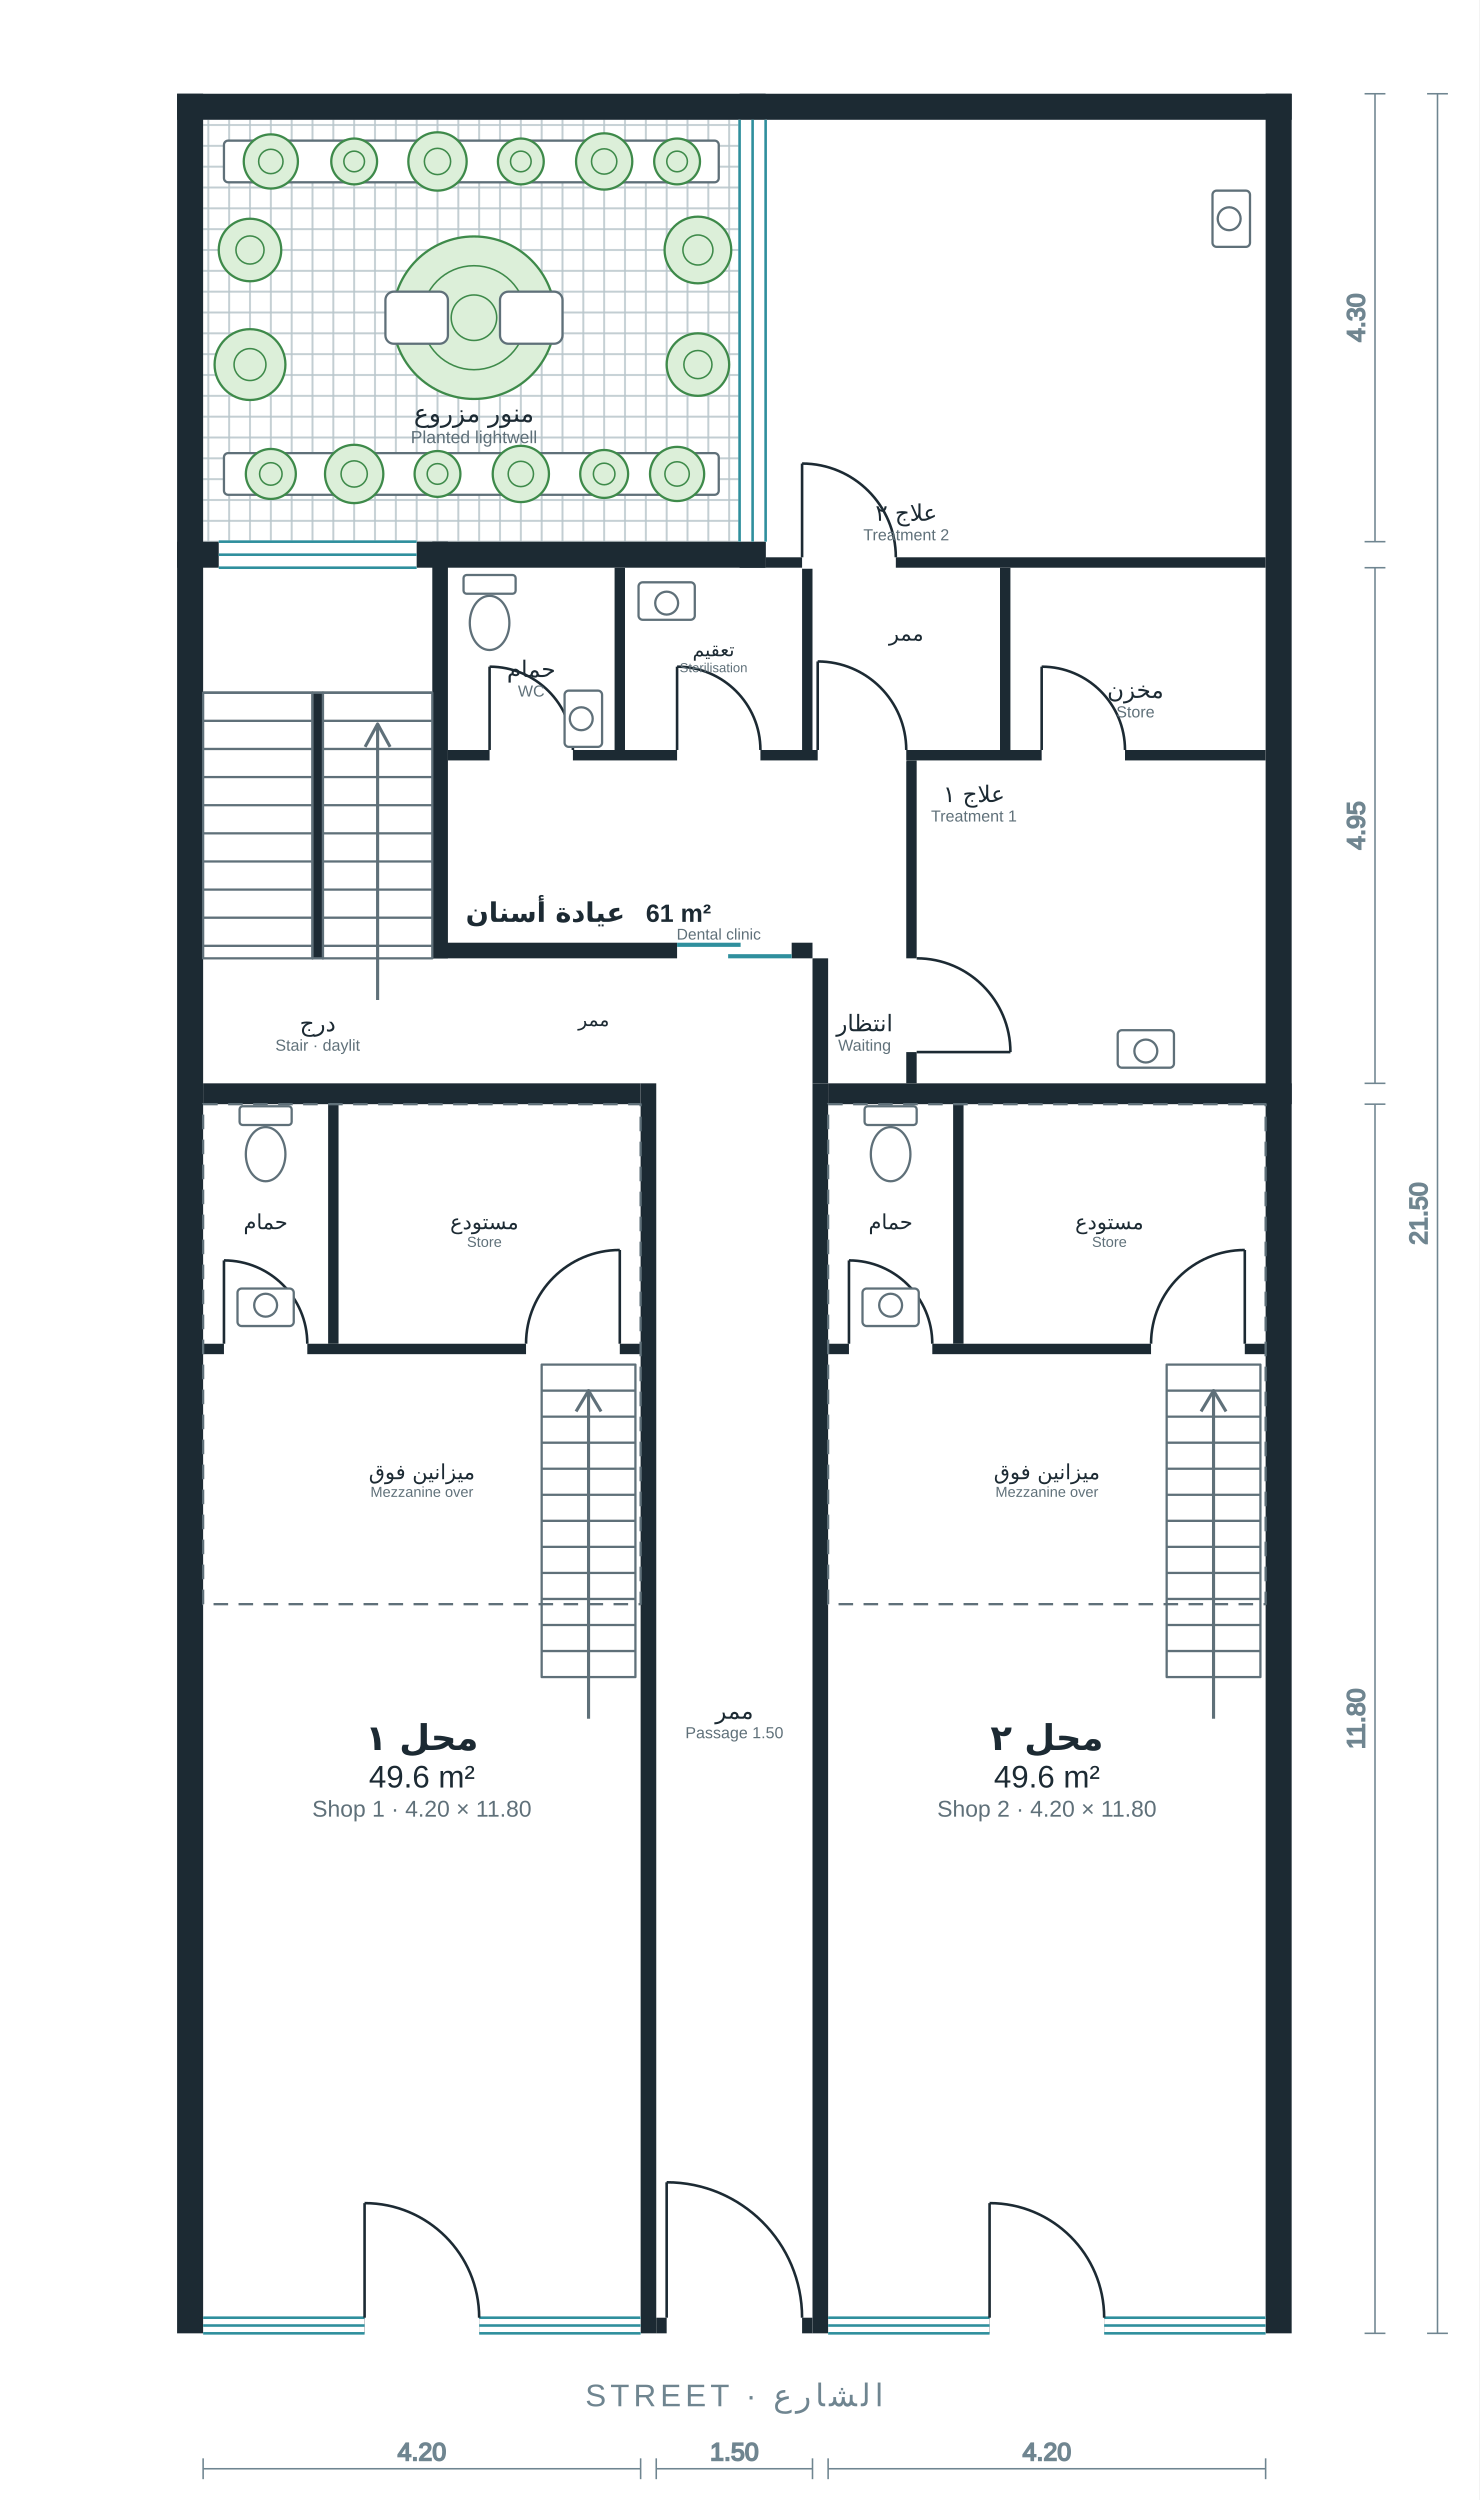
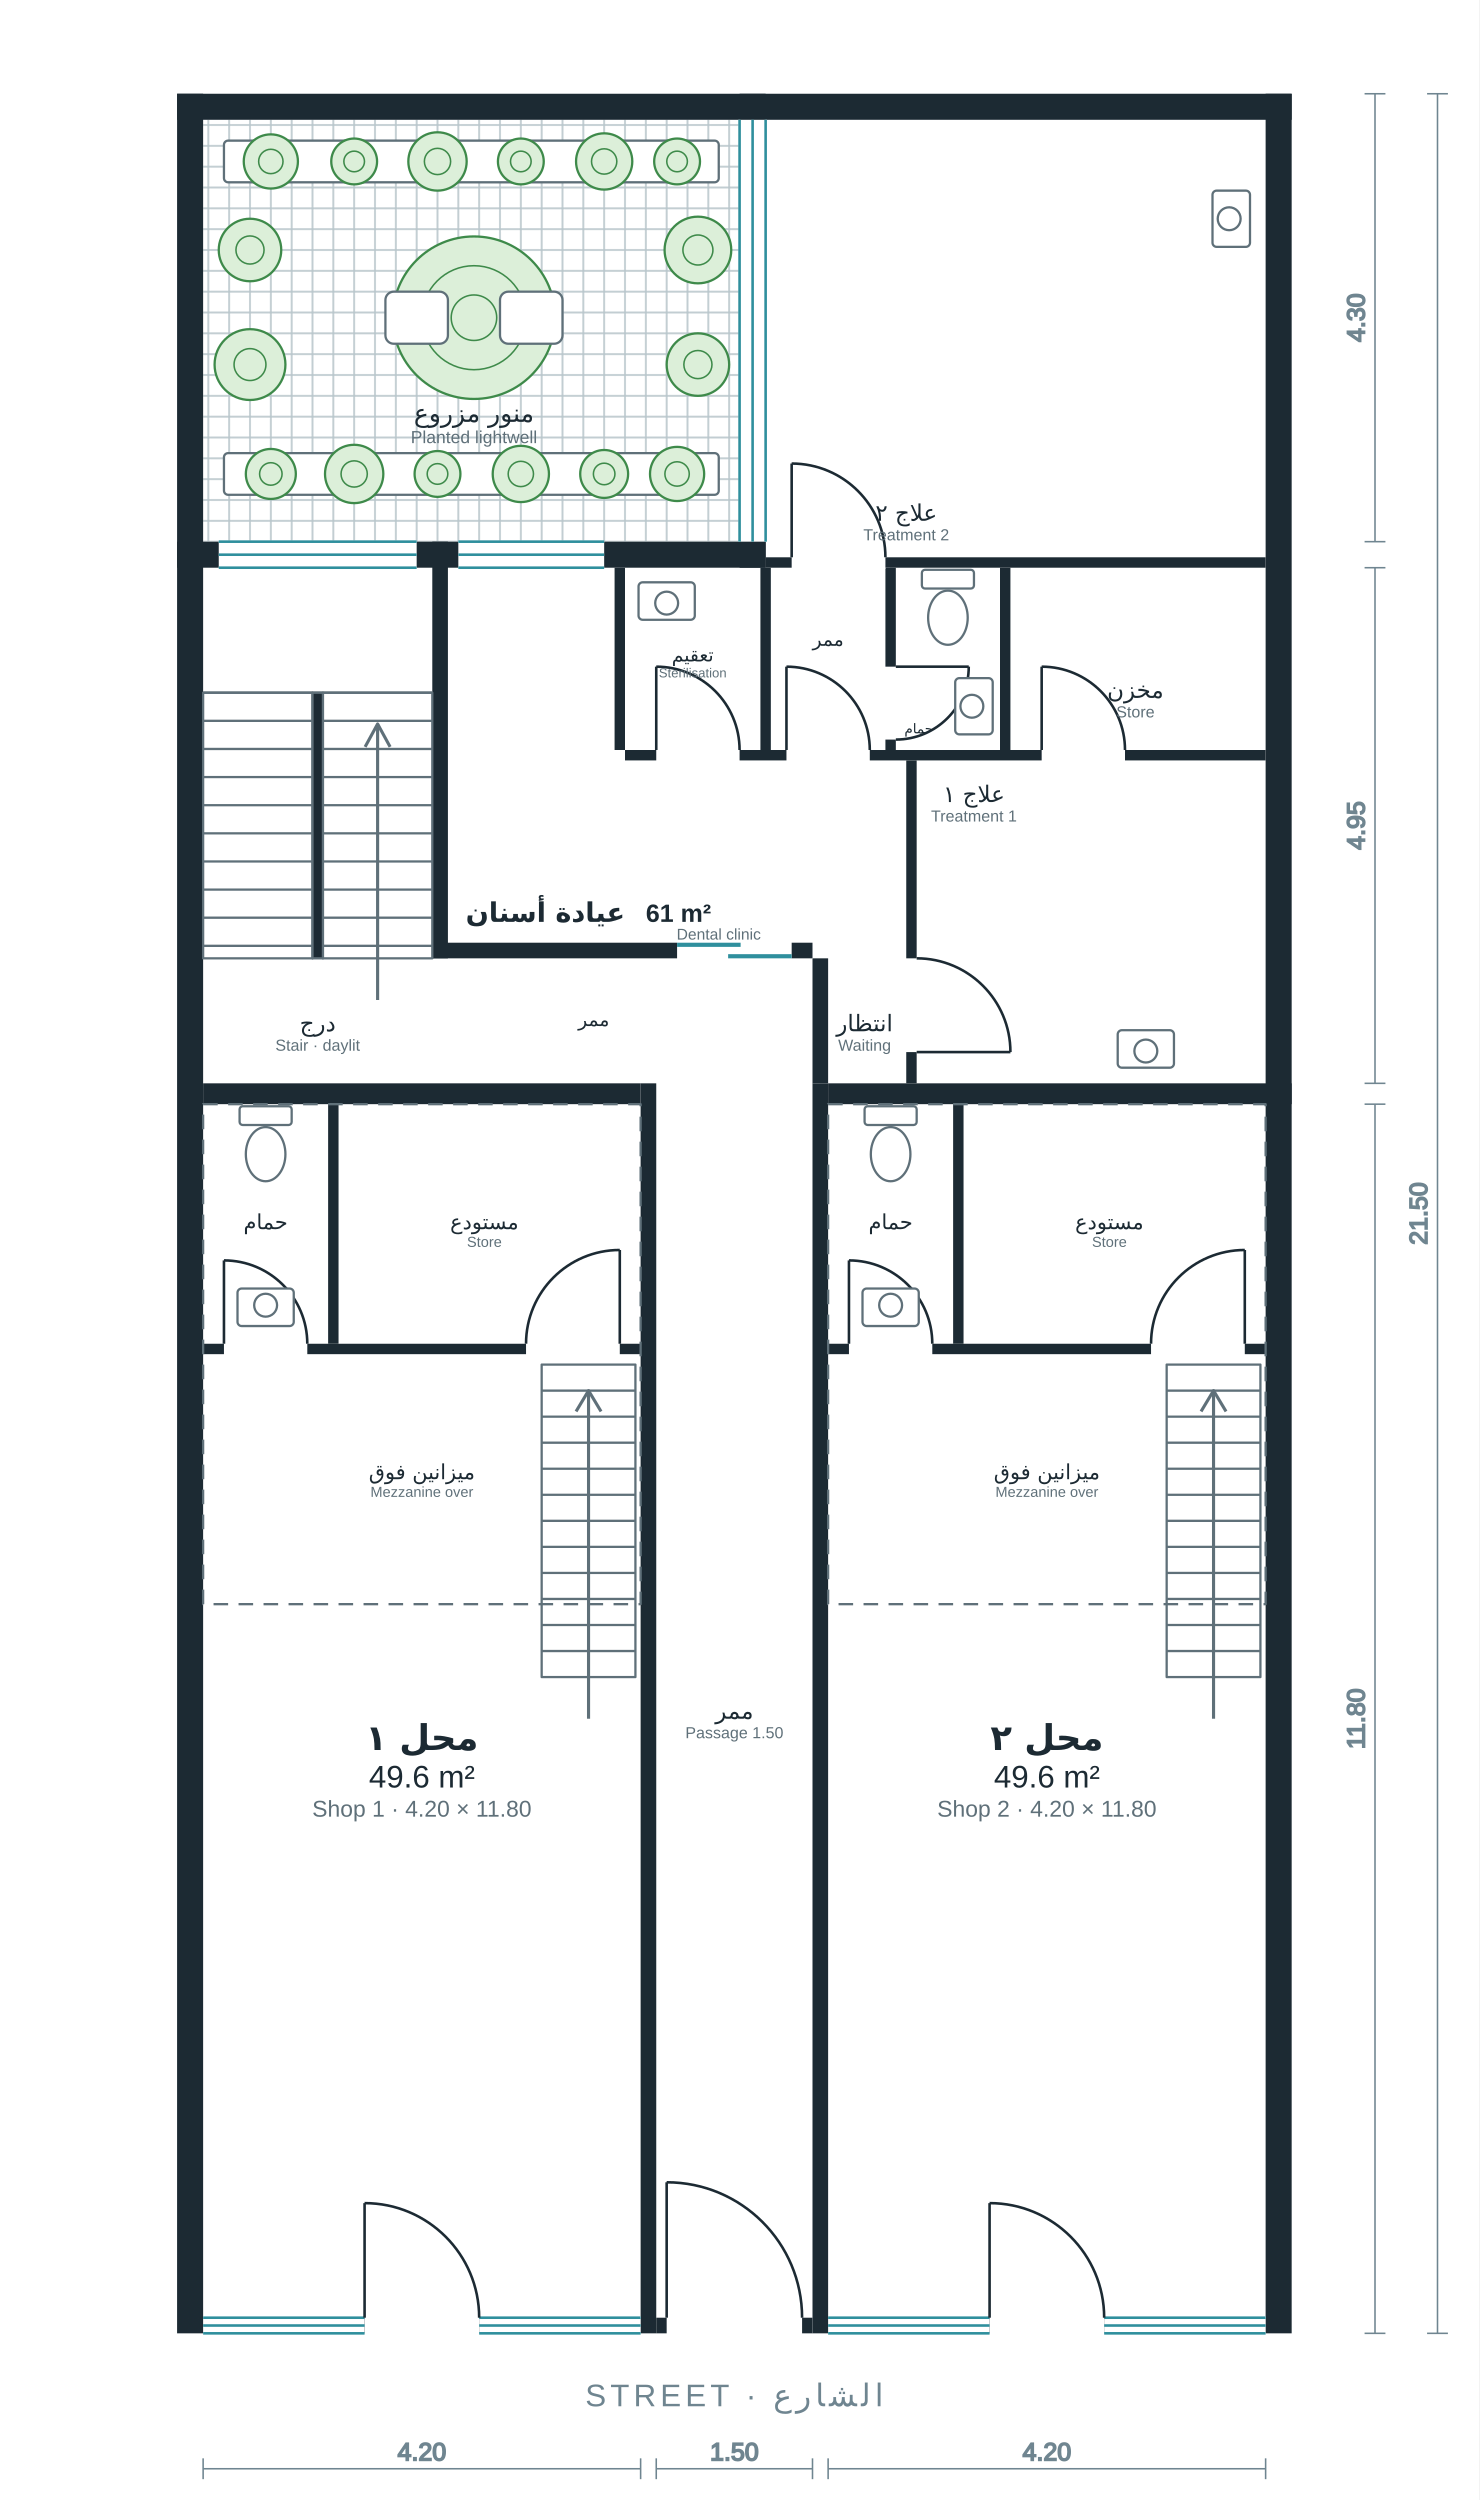
<svg xmlns="http://www.w3.org/2000/svg" viewBox="-170 -90 1420 2400" width="1420" height="2400" font-family="'IBM Plex Sans','IBM Plex Sans Arabic',-apple-system,'Helvetica Neue',Arial,sans-serif">
  <defs>
    <pattern id="terrace" width="28" height="28" patternUnits="userSpaceOnUse" patternTransform="rotate(45)">
      <line x1="0" y1="0" x2="0" y2="28" stroke="#b7c4ca" stroke-width="2" />
    </pattern>
    <pattern id="well" width="20" height="20" patternUnits="userSpaceOnUse">
      <line x1="0" y1="10" x2="20" y2="10" stroke="#b7c4ca" stroke-width="1.5" />
      <line x1="10" y1="0" x2="10" y2="20" stroke="#b7c4ca" stroke-width="1.5" />
    </pattern>
  </defs>
  <rect x="-170" y="-90" width="1420" height="2400" fill="#fff" />
  <g id="fill">
    <rect x="25" y="25" width="515" height="405" fill="url(#well)" />
  </g>
  <g id="wall" fill="#1c2a33">
    <rect x="0" y="0" width="25" height="2150" />
    <rect x="1045" y="0" width="25" height="2150" />
    <rect x="0" y="0" width="1070" height="25" />
    <rect x="540" y="0" width="25" height="455" />
    <rect x="0" y="430" width="565" height="25" />
    <rect x="245" y="430" width="15" height="400" />
    <rect x="245" y="815" width="365" height="15" />
    <rect x="610" y="830" width="15" height="120" />
    <rect x="700" y="640" width="10" height="310" />
-     <rect x="260" y="630" width="785" height="10" />
+     <rect x="430" y="630" width="615" height="10" />
    <rect x="420" y="455" width="10" height="175" />
-     <rect x="600" y="455" width="10" height="175" />
+     <rect x="560" y="455" width="10" height="175" />
+     <rect x="680" y="455" width="10" height="175" />
    <rect x="790" y="455" width="10" height="175" />
    <rect x="565" y="445" width="480" height="10" />
    <rect x="25" y="950" width="420" height="20" />
    <rect x="625" y="950" width="445" height="20" />
    <rect x="445" y="950" width="15" height="1200" />
    <rect x="610" y="950" width="15" height="1200" />
    <rect x="460" y="2135" width="150" height="15" />
    <rect x="25" y="2135" width="420" height="15" />
    <rect x="25" y="1200" width="420" height="10" />
    <rect x="145" y="970" width="10" height="230" />
    <rect x="625" y="2135" width="420" height="15" />
    <rect x="625" y="1200" width="420" height="10" />
    <rect x="745" y="970" width="10" height="230" />
  </g>
  <g id="open" fill="#fff">
    <rect x="480" y="814" width="110" height="17" />
    <rect x="699" y="830" width="12" height="90" />
-     <rect x="300" y="629" width="80" height="12" />
-     <rect x="480" y="629" width="80" height="12" />
-     <rect x="615" y="629" width="85" height="12" />
+     <rect x="270" y="429" width="140" height="27" />
+     <rect x="460" y="629" width="80" height="12" />
+     <rect x="585" y="629" width="80" height="12" />
+     <rect x="679" y="550" width="12" height="70" />
    <rect x="830" y="629" width="80" height="12" />
-     <rect x="600" y="444" width="90" height="12" />
+     <rect x="590" y="444" width="90" height="12" />
    <rect x="539" y="25" width="27" height="405" />
    <rect x="40" y="429" width="190" height="27" />
    <rect x="470" y="2134" width="130" height="17" />
    <rect x="25" y="2134" width="155" height="17" />
    <rect x="290" y="2134" width="155" height="17" />
    <rect x="180" y="2134" width="110" height="17" />
    <rect x="45" y="1199" width="80" height="12" />
    <rect x="335" y="1199" width="90" height="12" />
    <rect x="625" y="2134" width="155" height="17" />
    <rect x="890" y="2134" width="155" height="17" />
    <rect x="780" y="2134" width="110" height="17" />
    <rect x="645" y="1199" width="80" height="12" />
    <rect x="935" y="1199" width="90" height="12" />
  </g>
  <g id="glass" fill="none" stroke="#2f8f9d" stroke-width="2.5">
    <line x1="480" y1="817" x2="541.0" y2="817" stroke-width="4" />
    <line x1="529.0" y1="828" x2="590" y2="828" stroke-width="4" />
+     <line x1="270" y1="430" x2="410" y2="430" />
+     <line x1="270" y1="442.5" x2="410" y2="442.5" />
+     <line x1="270" y1="455" x2="410" y2="455" />
    <line x1="540" y1="25" x2="540" y2="430" />
    <line x1="552.5" y1="25" x2="552.5" y2="430" />
    <line x1="565" y1="25" x2="565" y2="430" />
    <line x1="40" y1="430" x2="230" y2="430" />
    <line x1="40" y1="442.5" x2="230" y2="442.5" />
    <line x1="40" y1="455" x2="230" y2="455" />
    <line x1="25" y1="2135" x2="180" y2="2135" />
    <line x1="25" y1="2142.5" x2="180" y2="2142.5" />
    <line x1="25" y1="2150" x2="180" y2="2150" />
    <line x1="290" y1="2135" x2="445" y2="2135" />
    <line x1="290" y1="2142.5" x2="445" y2="2142.5" />
    <line x1="290" y1="2150" x2="445" y2="2150" />
    <line x1="625" y1="2135" x2="780" y2="2135" />
    <line x1="625" y1="2142.5" x2="780" y2="2142.5" />
    <line x1="625" y1="2150" x2="780" y2="2150" />
    <line x1="890" y1="2135" x2="1045" y2="2135" />
    <line x1="890" y1="2142.5" x2="1045" y2="2142.5" />
    <line x1="890" y1="2150" x2="1045" y2="2150" />
  </g>
  <g id="door" fill="none" stroke="#1c2a33" stroke-width="2.5">
    <line x1="710" y1="920" x2="800" y2="920" />
    <path d="M800 920 A90 90 0 0 0 710 830" />
-     <line x1="300" y1="630" x2="300" y2="550" />
-     <path d="M300 550 A80 80 0 0 1 380 630" />
-     <line x1="480" y1="630" x2="480" y2="550" />
-     <path d="M480 550 A80 80 0 0 1 560 630" />
-     <line x1="615" y1="630" x2="615" y2="545" />
-     <path d="M615 545 A85 85 0 0 1 700 630" />
+     <line x1="460" y1="630" x2="460" y2="550" />
+     <path d="M460 550 A80 80 0 0 1 540 630" />
+     <line x1="585" y1="630" x2="585" y2="550" />
+     <path d="M585 550 A80 80 0 0 1 665 630" />
+     <line x1="690" y1="550" x2="760" y2="550" />
+     <path d="M760 550 A70 70 0 0 1 690 620" />
    <line x1="830" y1="630" x2="830" y2="550" />
    <path d="M830 550 A80 80 0 0 1 910 630" />
-     <line x1="600" y1="445" x2="600" y2="355" />
-     <path d="M600 355 A90 90 0 0 1 690 445" />
+     <line x1="590" y1="445" x2="590" y2="355" />
+     <path d="M590 355 A90 90 0 0 1 680 445" />
    <line x1="470" y1="2135" x2="470" y2="2005" />
    <path d="M470 2005 A130 130 0 0 1 600 2135" />
    <line x1="180" y1="2135" x2="180" y2="2025" />
    <path d="M180 2025 A110 110 0 0 1 290 2135" />
    <line x1="45" y1="1200" x2="45" y2="1120" />
    <path d="M45 1120 A80 80 0 0 1 125 1200" />
    <line x1="425" y1="1200" x2="425" y2="1110" />
    <path d="M425 1110 A90 90 0 0 0 335 1200" />
    <line x1="780" y1="2135" x2="780" y2="2025" />
    <path d="M780 2025 A110 110 0 0 1 890 2135" />
    <line x1="645" y1="1200" x2="645" y2="1120" />
    <path d="M645 1120 A80 80 0 0 1 725 1200" />
    <line x1="1025" y1="1200" x2="1025" y2="1110" />
    <path d="M1025 1110 A90 90 0 0 0 935 1200" />
  </g>
  <g id="furn" fill="#fff" stroke="#5f7079" stroke-width="2.2" stroke-linejoin="round">
    <rect x="45" y="45" width="475" height="40" rx="4" />
    <rect x="45" y="345" width="475" height="40" rx="4" />
    <g stroke="#3e8a4a" fill="#dcefd9">
      <circle cx="90" cy="65" r="26" />
      <circle cx="90" cy="65" r="11.7" fill="none" stroke-width="1.5" />
    </g>
    <g stroke="#3e8a4a" fill="#dcefd9">
      <circle cx="170" cy="65" r="22" />
      <circle cx="170" cy="65" r="9.9" fill="none" stroke-width="1.5" />
    </g>
    <g stroke="#3e8a4a" fill="#dcefd9">
      <circle cx="250" cy="65" r="28" />
      <circle cx="250" cy="65" r="12.6" fill="none" stroke-width="1.5" />
    </g>
    <g stroke="#3e8a4a" fill="#dcefd9">
      <circle cx="330" cy="65" r="22" />
      <circle cx="330" cy="65" r="9.9" fill="none" stroke-width="1.5" />
    </g>
    <g stroke="#3e8a4a" fill="#dcefd9">
      <circle cx="410" cy="65" r="27" />
      <circle cx="410" cy="65" r="12.15" fill="none" stroke-width="1.5" />
    </g>
    <g stroke="#3e8a4a" fill="#dcefd9">
      <circle cx="480" cy="65" r="22" />
      <circle cx="480" cy="65" r="9.9" fill="none" stroke-width="1.5" />
    </g>
    <g stroke="#3e8a4a" fill="#dcefd9">
      <circle cx="90" cy="365" r="24" />
      <circle cx="90" cy="365" r="10.8" fill="none" stroke-width="1.5" />
    </g>
    <g stroke="#3e8a4a" fill="#dcefd9">
      <circle cx="170" cy="365" r="28" />
      <circle cx="170" cy="365" r="12.6" fill="none" stroke-width="1.5" />
    </g>
    <g stroke="#3e8a4a" fill="#dcefd9">
      <circle cx="250" cy="365" r="22" />
      <circle cx="250" cy="365" r="9.9" fill="none" stroke-width="1.5" />
    </g>
    <g stroke="#3e8a4a" fill="#dcefd9">
      <circle cx="330" cy="365" r="27" />
      <circle cx="330" cy="365" r="12.15" fill="none" stroke-width="1.5" />
    </g>
    <g stroke="#3e8a4a" fill="#dcefd9">
      <circle cx="410" cy="365" r="23" />
      <circle cx="410" cy="365" r="10.35" fill="none" stroke-width="1.5" />
    </g>
    <g stroke="#3e8a4a" fill="#dcefd9">
      <circle cx="480" cy="365" r="26" />
      <circle cx="480" cy="365" r="11.7" fill="none" stroke-width="1.5" />
    </g>
    <g stroke="#3e8a4a" fill="#dcefd9">
      <circle cx="70" cy="150" r="30" />
      <circle cx="70" cy="150" r="13.5" fill="none" stroke-width="1.5" />
    </g>
    <g stroke="#3e8a4a" fill="#dcefd9">
      <circle cx="70" cy="260" r="34" />
      <circle cx="70" cy="260" r="15.3" fill="none" stroke-width="1.5" />
    </g>
    <g stroke="#3e8a4a" fill="#dcefd9">
      <circle cx="500" cy="150" r="32" />
      <circle cx="500" cy="150" r="14.4" fill="none" stroke-width="1.5" />
    </g>
    <g stroke="#3e8a4a" fill="#dcefd9">
      <circle cx="500" cy="260" r="30" />
      <circle cx="500" cy="260" r="13.5" fill="none" stroke-width="1.5" />
    </g>
    <g stroke="#3e8a4a" fill="#dcefd9">
      <circle cx="285" cy="215" r="78" />
      <circle cx="285" cy="215" r="49.92" fill="none" stroke-width="1.5" />
      <circle cx="285" cy="215" r="21.84" fill="none" stroke-width="1.5" />
    </g>
    <rect x="200" y="190" width="60" height="50" rx="8" />
    <rect x="310" y="190" width="60" height="50" rx="8" />
    <g transform="translate(930 917) rotate(0)">
      <rect x="-27" y="-18" width="54" height="36" rx="4" />
      <circle cx="0" cy="2" r="11" />
    </g>
-     <g transform="translate(300 500) rotate(0)">
+     <g transform="translate(740 495) rotate(0)">
      <rect x="-25" y="-38" width="50" height="18" rx="3" />
      <ellipse cx="0" cy="8" rx="19" ry="26" />
    </g>
-     <g transform="translate(390 600) rotate(90)">
+     <g transform="translate(765 588) rotate(90)">
      <rect x="-27" y="-18" width="54" height="36" rx="4" />
      <circle cx="0" cy="2" r="11" />
    </g>
    <g transform="translate(470 487) rotate(0)">
      <rect x="-27" y="-18" width="54" height="36" rx="4" />
      <circle cx="0" cy="2" r="11" />
    </g>
    <g transform="translate(1012 120) rotate(90)">
      <rect x="-27" y="-18" width="54" height="36" rx="4" />
      <circle cx="0" cy="2" r="11" />
    </g>
    <rect x="25.0" y="575" width="105.0" height="255" fill="none" />
    <line x1="25.0" y1="602" x2="130.0" y2="602" />
    <line x1="25.0" y1="629" x2="130.0" y2="629" />
    <line x1="25.0" y1="656" x2="130.0" y2="656" />
    <line x1="25.0" y1="683" x2="130.0" y2="683" />
    <line x1="25.0" y1="710" x2="130.0" y2="710" />
    <line x1="25.0" y1="737" x2="130.0" y2="737" />
    <line x1="25.0" y1="764" x2="130.0" y2="764" />
    <line x1="25.0" y1="791" x2="130.0" y2="791" />
    <line x1="25.0" y1="818" x2="130.0" y2="818" />
    <rect x="140.0" y="575" width="105.0" height="255" fill="none" />
    <line x1="140.0" y1="602" x2="245.0" y2="602" />
    <line x1="140.0" y1="629" x2="245.0" y2="629" />
    <line x1="140.0" y1="656" x2="245.0" y2="656" />
    <line x1="140.0" y1="683" x2="245.0" y2="683" />
    <line x1="140.0" y1="710" x2="245.0" y2="710" />
    <line x1="140.0" y1="737" x2="245.0" y2="737" />
    <line x1="140.0" y1="764" x2="245.0" y2="764" />
    <line x1="140.0" y1="791" x2="245.0" y2="791" />
    <line x1="140.0" y1="818" x2="245.0" y2="818" />
    <line x1="25" y1="575" x2="245" y2="575" />
    <rect x="130.0" y="575" width="10" height="255" fill="#1c2a33" />
    <line x1="192.5" y1="870" x2="192.5" y2="605" stroke-width="3" />
    <path d="M180.5 627 L192.5 605 L204.5 627" fill="none" stroke-width="3" />
    <g transform="translate(85 1010) rotate(0)">
      <rect x="-25" y="-38" width="50" height="18" rx="3" />
      <ellipse cx="0" cy="8" rx="19" ry="26" />
    </g>
    <g transform="translate(85 1165) rotate(180)">
      <rect x="-27" y="-18" width="54" height="36" rx="4" />
      <circle cx="0" cy="2" r="11" />
    </g>
    <rect x="25" y="970" width="420" height="480" fill="none" stroke-dasharray="14 10" />
    <rect x="350" y="1220" width="90" height="300" fill="none" />
    <line x1="350" y1="1245" x2="440" y2="1245" />
    <line x1="350" y1="1270" x2="440" y2="1270" />
    <line x1="350" y1="1295" x2="440" y2="1295" />
    <line x1="350" y1="1320" x2="440" y2="1320" />
    <line x1="350" y1="1345" x2="440" y2="1345" />
    <line x1="350" y1="1370" x2="440" y2="1370" />
    <line x1="350" y1="1395" x2="440" y2="1395" />
    <line x1="350" y1="1420" x2="440" y2="1420" />
    <line x1="350" y1="1445" x2="440" y2="1445" />
    <line x1="350" y1="1470" x2="440" y2="1470" />
    <line x1="350" y1="1495" x2="440" y2="1495" />
    <line x1="395" y1="1560" x2="395" y2="1245" stroke-width="3" />
    <path d="M383 1265 L395 1245 L407 1265" fill="none" stroke-width="3" />
    <g transform="translate(685 1010) rotate(0)">
      <rect x="-25" y="-38" width="50" height="18" rx="3" />
      <ellipse cx="0" cy="8" rx="19" ry="26" />
    </g>
    <g transform="translate(685 1165) rotate(180)">
      <rect x="-27" y="-18" width="54" height="36" rx="4" />
      <circle cx="0" cy="2" r="11" />
    </g>
    <rect x="625" y="970" width="420" height="480" fill="none" stroke-dasharray="14 10" />
    <rect x="950" y="1220" width="90" height="300" fill="none" />
    <line x1="950" y1="1245" x2="1040" y2="1245" />
    <line x1="950" y1="1270" x2="1040" y2="1270" />
    <line x1="950" y1="1295" x2="1040" y2="1295" />
    <line x1="950" y1="1320" x2="1040" y2="1320" />
    <line x1="950" y1="1345" x2="1040" y2="1345" />
    <line x1="950" y1="1370" x2="1040" y2="1370" />
    <line x1="950" y1="1395" x2="1040" y2="1395" />
    <line x1="950" y1="1420" x2="1040" y2="1420" />
    <line x1="950" y1="1445" x2="1040" y2="1445" />
    <line x1="950" y1="1470" x2="1040" y2="1470" />
    <line x1="950" y1="1495" x2="1040" y2="1495" />
    <line x1="995" y1="1560" x2="995" y2="1245" stroke-width="3" />
    <path d="M983 1265 L995 1245 L1007 1265" fill="none" stroke-width="3" />
  </g>
  <g id="text">
    <text x="285" y="315" font-size="24" font-weight="500" text-anchor="middle" fill="#1c2a33">منور مزروع</text>
    <text x="285" y="335.4" font-size="16.8" font-weight="400" text-anchor="middle" fill="#5f7079">Planted lightwell</text>
    <text x="430" y="795" font-size="26" font-weight="600" text-anchor="end" fill="#1c2a33">عيادة أسنان</text>
    <text x="450" y="795" font-size="24" font-weight="600" text-anchor="start" fill="#1c2a33">61 m²</text>
    <text x="520" y="812" font-size="15" font-weight="500" text-anchor="middle" fill="#5f7079">Dental clinic</text>
    <text x="660" y="900" font-size="22" font-weight="500" text-anchor="middle" fill="#1c2a33">انتظار</text>
    <text x="660" y="918.7" font-size="15.4" font-weight="400" text-anchor="middle" fill="#5f7079">Waiting</text>
    <text x="765" y="680" font-size="22" font-weight="500" text-anchor="middle" fill="#1c2a33">علاج ١</text>
    <text x="765" y="698.7" font-size="15.4" font-weight="400" text-anchor="middle" fill="#5f7079">Treatment 1</text>
    <text x="700" y="410" font-size="22" font-weight="500" text-anchor="middle" fill="#1c2a33">علاج ٢</text>
    <text x="700" y="428.7" font-size="15.4" font-weight="400" text-anchor="middle" fill="#5f7079">Treatment 2</text>
-     <text x="340" y="560" font-size="22" font-weight="500" text-anchor="middle" fill="#1c2a33">حمام</text>
-     <text x="340" y="578.7" font-size="15.4" font-weight="400" text-anchor="middle" fill="#5f7079">WC</text>
-     <text x="515" y="540" font-size="18" font-weight="500" text-anchor="middle" fill="#1c2a33">تعقيم</text>
-     <text x="515" y="555.3" font-size="12.6" font-weight="400" text-anchor="middle" fill="#5f7079">Sterilisation</text>
+     <text x="712" y="614" font-size="13" font-weight="500" text-anchor="middle" fill="#1c2a33">حمام</text>
+     <text x="495" y="545" font-size="18" font-weight="500" text-anchor="middle" fill="#1c2a33">تعقيم</text>
+     <text x="495" y="560.3" font-size="12.6" font-weight="400" text-anchor="middle" fill="#5f7079">Sterilisation</text>
    <text x="920" y="580" font-size="22" font-weight="500" text-anchor="middle" fill="#1c2a33">مخزن</text>
    <text x="920" y="598.7" font-size="15.4" font-weight="400" text-anchor="middle" fill="#5f7079">Store</text>
-     <text x="700" y="525" font-size="20" font-weight="500" text-anchor="middle" fill="#1c2a33">ممر</text>
+     <text x="625" y="530" font-size="18" font-weight="500" text-anchor="middle" fill="#1c2a33">ممر</text>
    <text x="135" y="900" font-size="22" font-weight="500" text-anchor="middle" fill="#1c2a33">درج</text>
    <text x="135" y="918.7" font-size="15.4" font-weight="400" text-anchor="middle" fill="#5f7079">Stair · daylit</text>
    <text x="235" y="1330" font-size="20" font-weight="500" text-anchor="middle" fill="#1c2a33">ميزانين فوق</text>
    <text x="235" y="1347.0" font-size="14.0" font-weight="400" text-anchor="middle" fill="#5f7079">Mezzanine over</text>
    <text x="235" y="1590" font-size="34" font-weight="600" text-anchor="middle" fill="#1c2a33">محل ١</text>
    <text x="235" y="1626" font-size="30" font-weight="500" text-anchor="middle" fill="#1c2a33">49.6 m²</text>
    <text x="235" y="1654" font-size="22" font-weight="400" text-anchor="middle" fill="#5f7079">Shop 1 · 4.20 × 11.80</text>
    <text x="85" y="1090" font-size="20" font-weight="500" text-anchor="middle" fill="#1c2a33">حمام</text>
    <text x="295" y="1090" font-size="20" font-weight="500" text-anchor="middle" fill="#1c2a33">مستودع</text>
    <text x="295" y="1107.0" font-size="14.0" font-weight="400" text-anchor="middle" fill="#5f7079">Store</text>
    <text x="835" y="1330" font-size="20" font-weight="500" text-anchor="middle" fill="#1c2a33">ميزانين فوق</text>
    <text x="835" y="1347.0" font-size="14.0" font-weight="400" text-anchor="middle" fill="#5f7079">Mezzanine over</text>
    <text x="835" y="1590" font-size="34" font-weight="600" text-anchor="middle" fill="#1c2a33">محل ٢</text>
    <text x="835" y="1626" font-size="30" font-weight="500" text-anchor="middle" fill="#1c2a33">49.6 m²</text>
    <text x="835" y="1654" font-size="22" font-weight="400" text-anchor="middle" fill="#5f7079">Shop 2 · 4.20 × 11.80</text>
    <text x="685" y="1090" font-size="20" font-weight="500" text-anchor="middle" fill="#1c2a33">حمام</text>
    <text x="895" y="1090" font-size="20" font-weight="500" text-anchor="middle" fill="#1c2a33">مستودع</text>
    <text x="895" y="1107.0" font-size="14.0" font-weight="400" text-anchor="middle" fill="#5f7079">Store</text>
    <text x="535" y="1560" font-size="22" font-weight="500" text-anchor="middle" fill="#1c2a33">ممر</text>
    <text x="535" y="1578.7" font-size="15.4" font-weight="400" text-anchor="middle" fill="#5f7079">Passage 1.50</text>
    <text x="400" y="895" font-size="18" font-weight="500" text-anchor="middle" fill="#1c2a33">ممر</text>
  </g>
  <g id="dim" fill="#6f8590" stroke="#6f8590" stroke-width="1.5">
    <line x1="0" y1="2340" x2="1070" y2="2340" />
    <line x1="0" y1="2330" x2="0" y2="2350" />
    <line x1="1070" y1="2330" x2="1070" y2="2350" />
    <text x="535.0" y="2332" font-size="24" text-anchor="middle">10.70</text>
    <line x1="25" y1="2280" x2="445" y2="2280" />
    <line x1="25" y1="2270" x2="25" y2="2290" />
    <line x1="445" y1="2270" x2="445" y2="2290" />
    <text x="235.0" y="2272" font-size="24" text-anchor="middle">4.20</text>
    <line x1="460" y1="2280" x2="610" y2="2280" />
    <line x1="460" y1="2270" x2="460" y2="2290" />
    <line x1="610" y1="2270" x2="610" y2="2290" />
    <text x="535.0" y="2272" font-size="24" text-anchor="middle">1.50</text>
    <line x1="625" y1="2280" x2="1045" y2="2280" />
    <line x1="625" y1="2270" x2="625" y2="2290" />
    <line x1="1045" y1="2270" x2="1045" y2="2290" />
    <text x="835.0" y="2272" font-size="24" text-anchor="middle">4.20</text>
    <line x1="1210" y1="0" x2="1210" y2="2150" />
    <line x1="1200" y1="0" x2="1220" y2="0" />
    <line x1="1200" y1="2150" x2="1220" y2="2150" />
    <text x="1200" y="1075.0" font-size="24" text-anchor="middle" transform="rotate(-90 1200 1075.0)">21.50</text>
    <line x1="1150" y1="0" x2="1150" y2="430" />
    <line x1="1140" y1="0" x2="1160" y2="0" />
    <line x1="1140" y1="430" x2="1160" y2="430" />
    <text x="1140" y="215.0" font-size="24" text-anchor="middle" transform="rotate(-90 1140 215.0)">4.30</text>
    <line x1="1150" y1="455" x2="1150" y2="950" />
    <line x1="1140" y1="455" x2="1160" y2="455" />
    <line x1="1140" y1="950" x2="1160" y2="950" />
    <text x="1140" y="702.5" font-size="24" text-anchor="middle" transform="rotate(-90 1140 702.5)">4.95</text>
    <line x1="1150" y1="970" x2="1150" y2="2150" />
    <line x1="1140" y1="970" x2="1160" y2="970" />
    <line x1="1140" y1="2150" x2="1160" y2="2150" />
    <text x="1140" y="1560.0" font-size="24" text-anchor="middle" transform="rotate(-90 1140 1560.0)">11.80</text>
  </g>
  <text x="535.0" y="2220" font-size="30" font-weight="500" text-anchor="middle" fill="#6f8590" letter-spacing="4">STREET · الشارع</text>
</svg>
